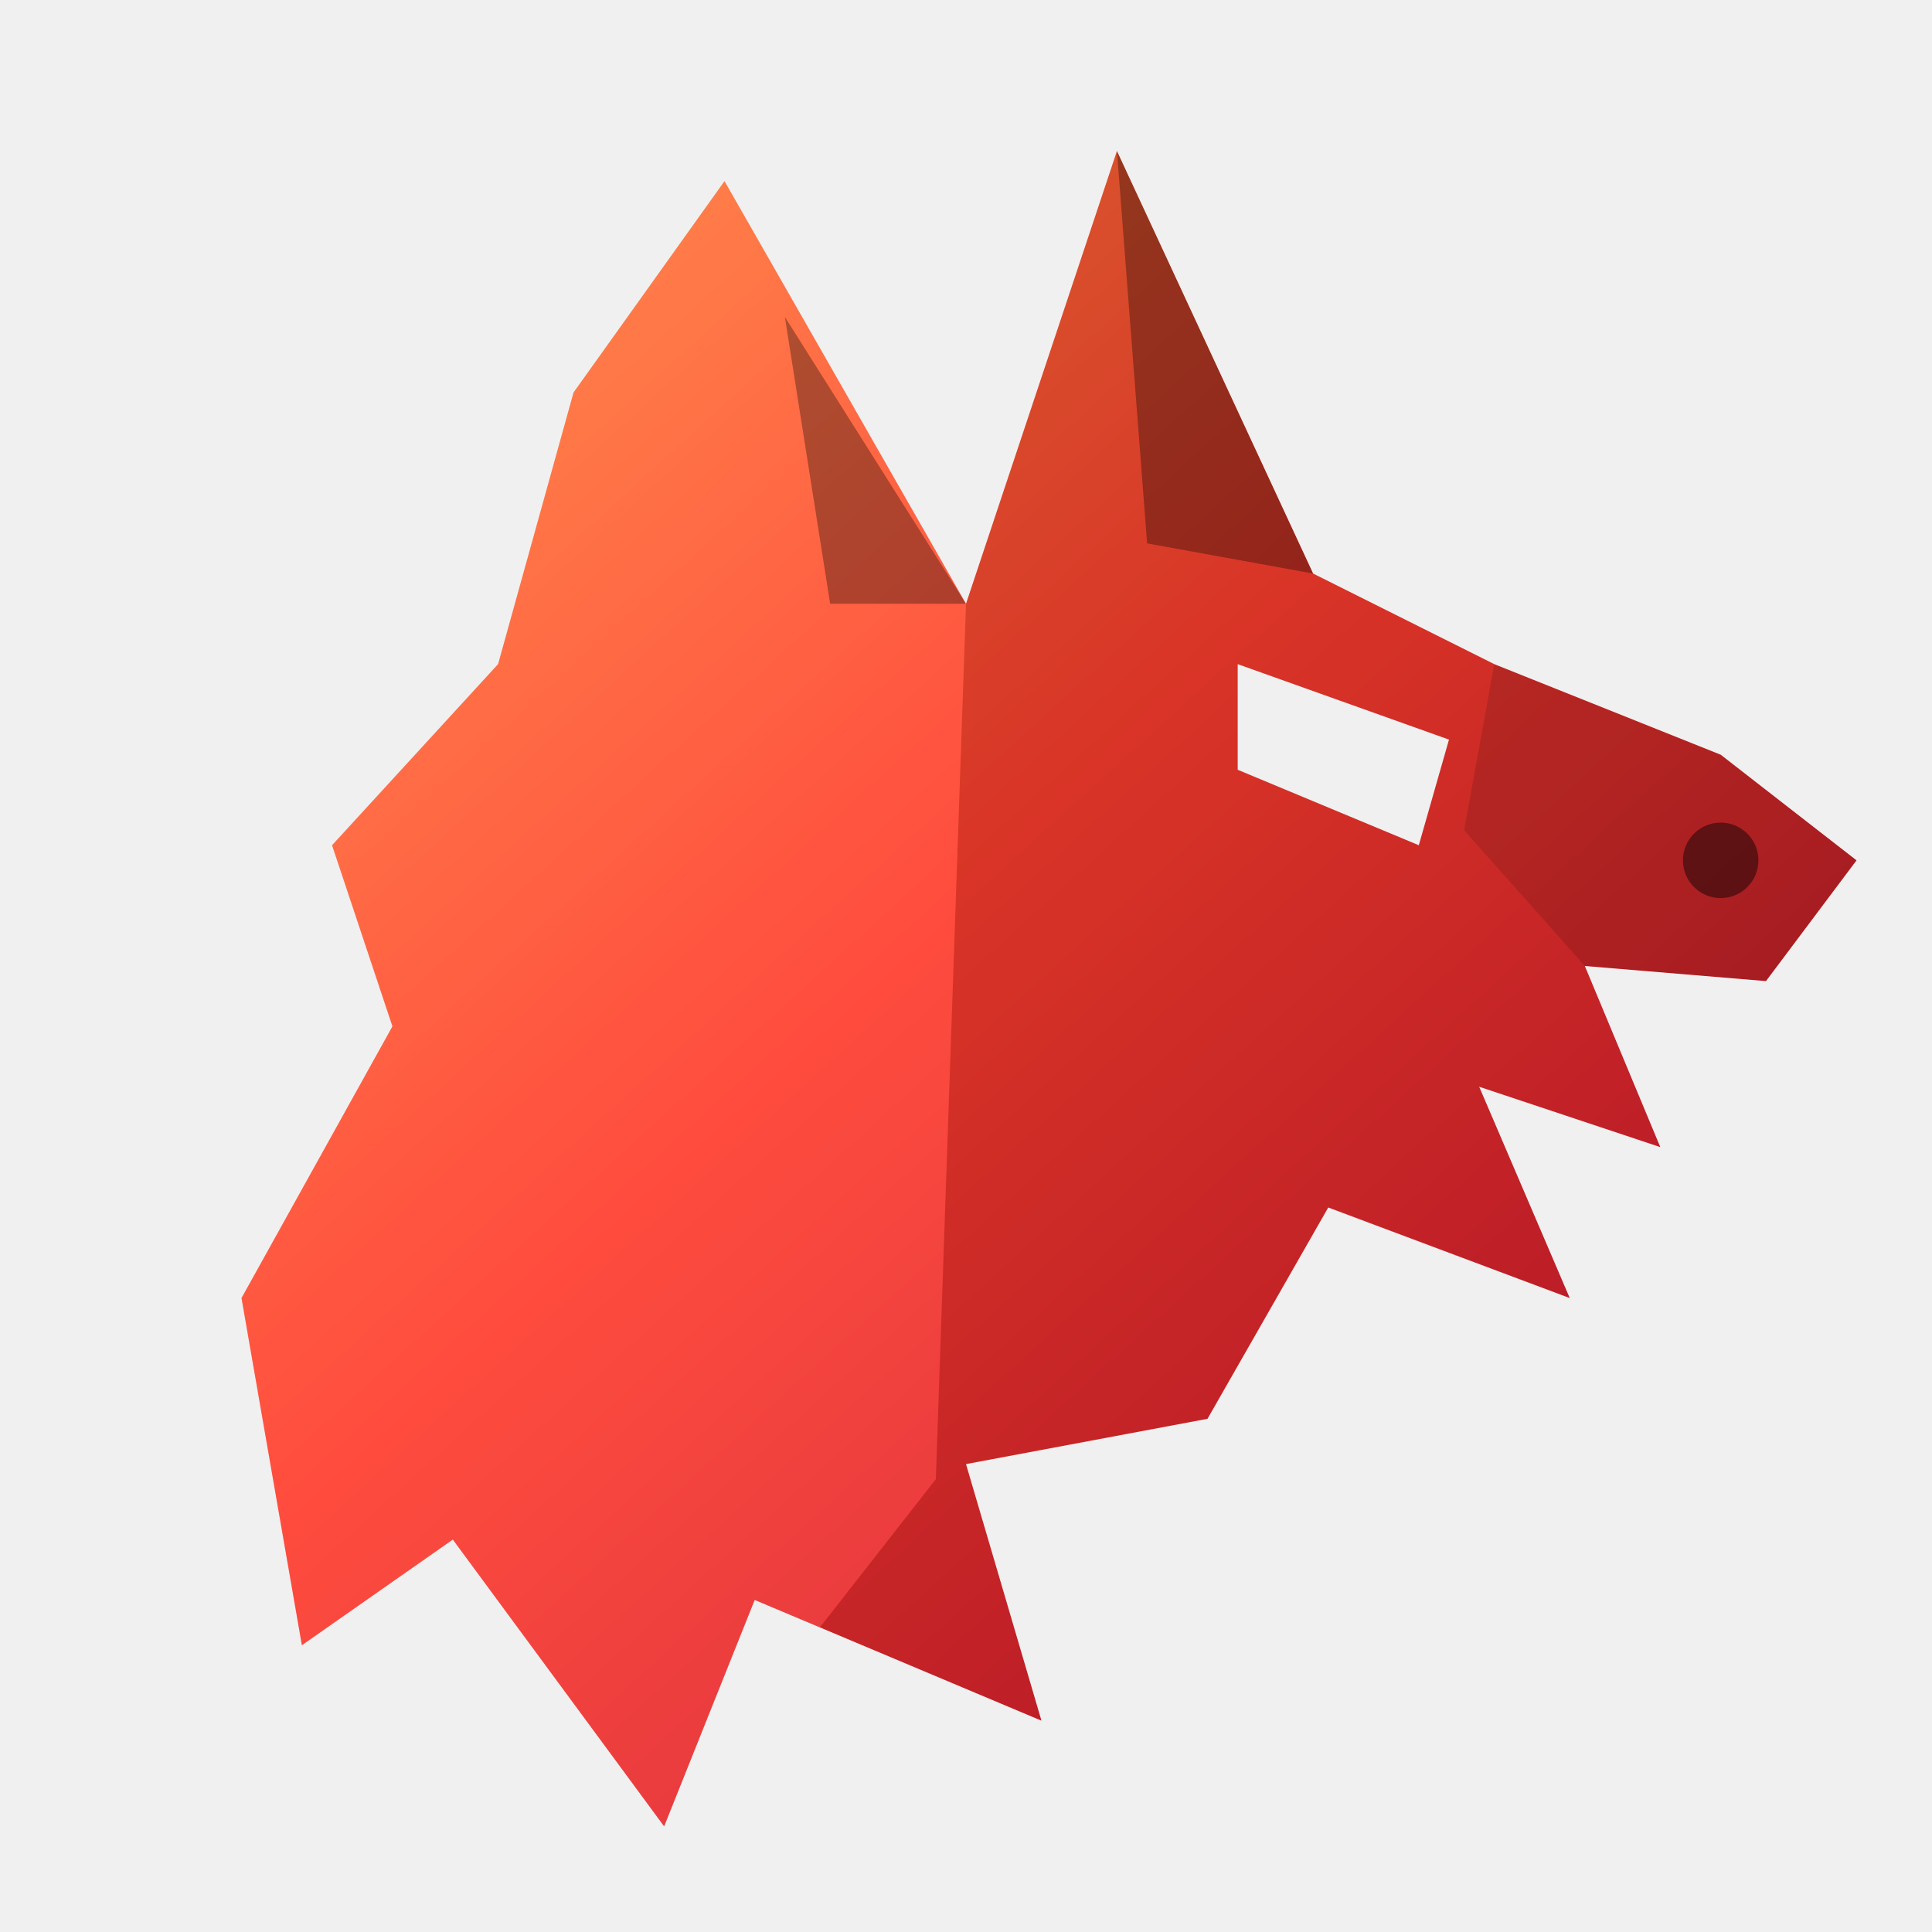
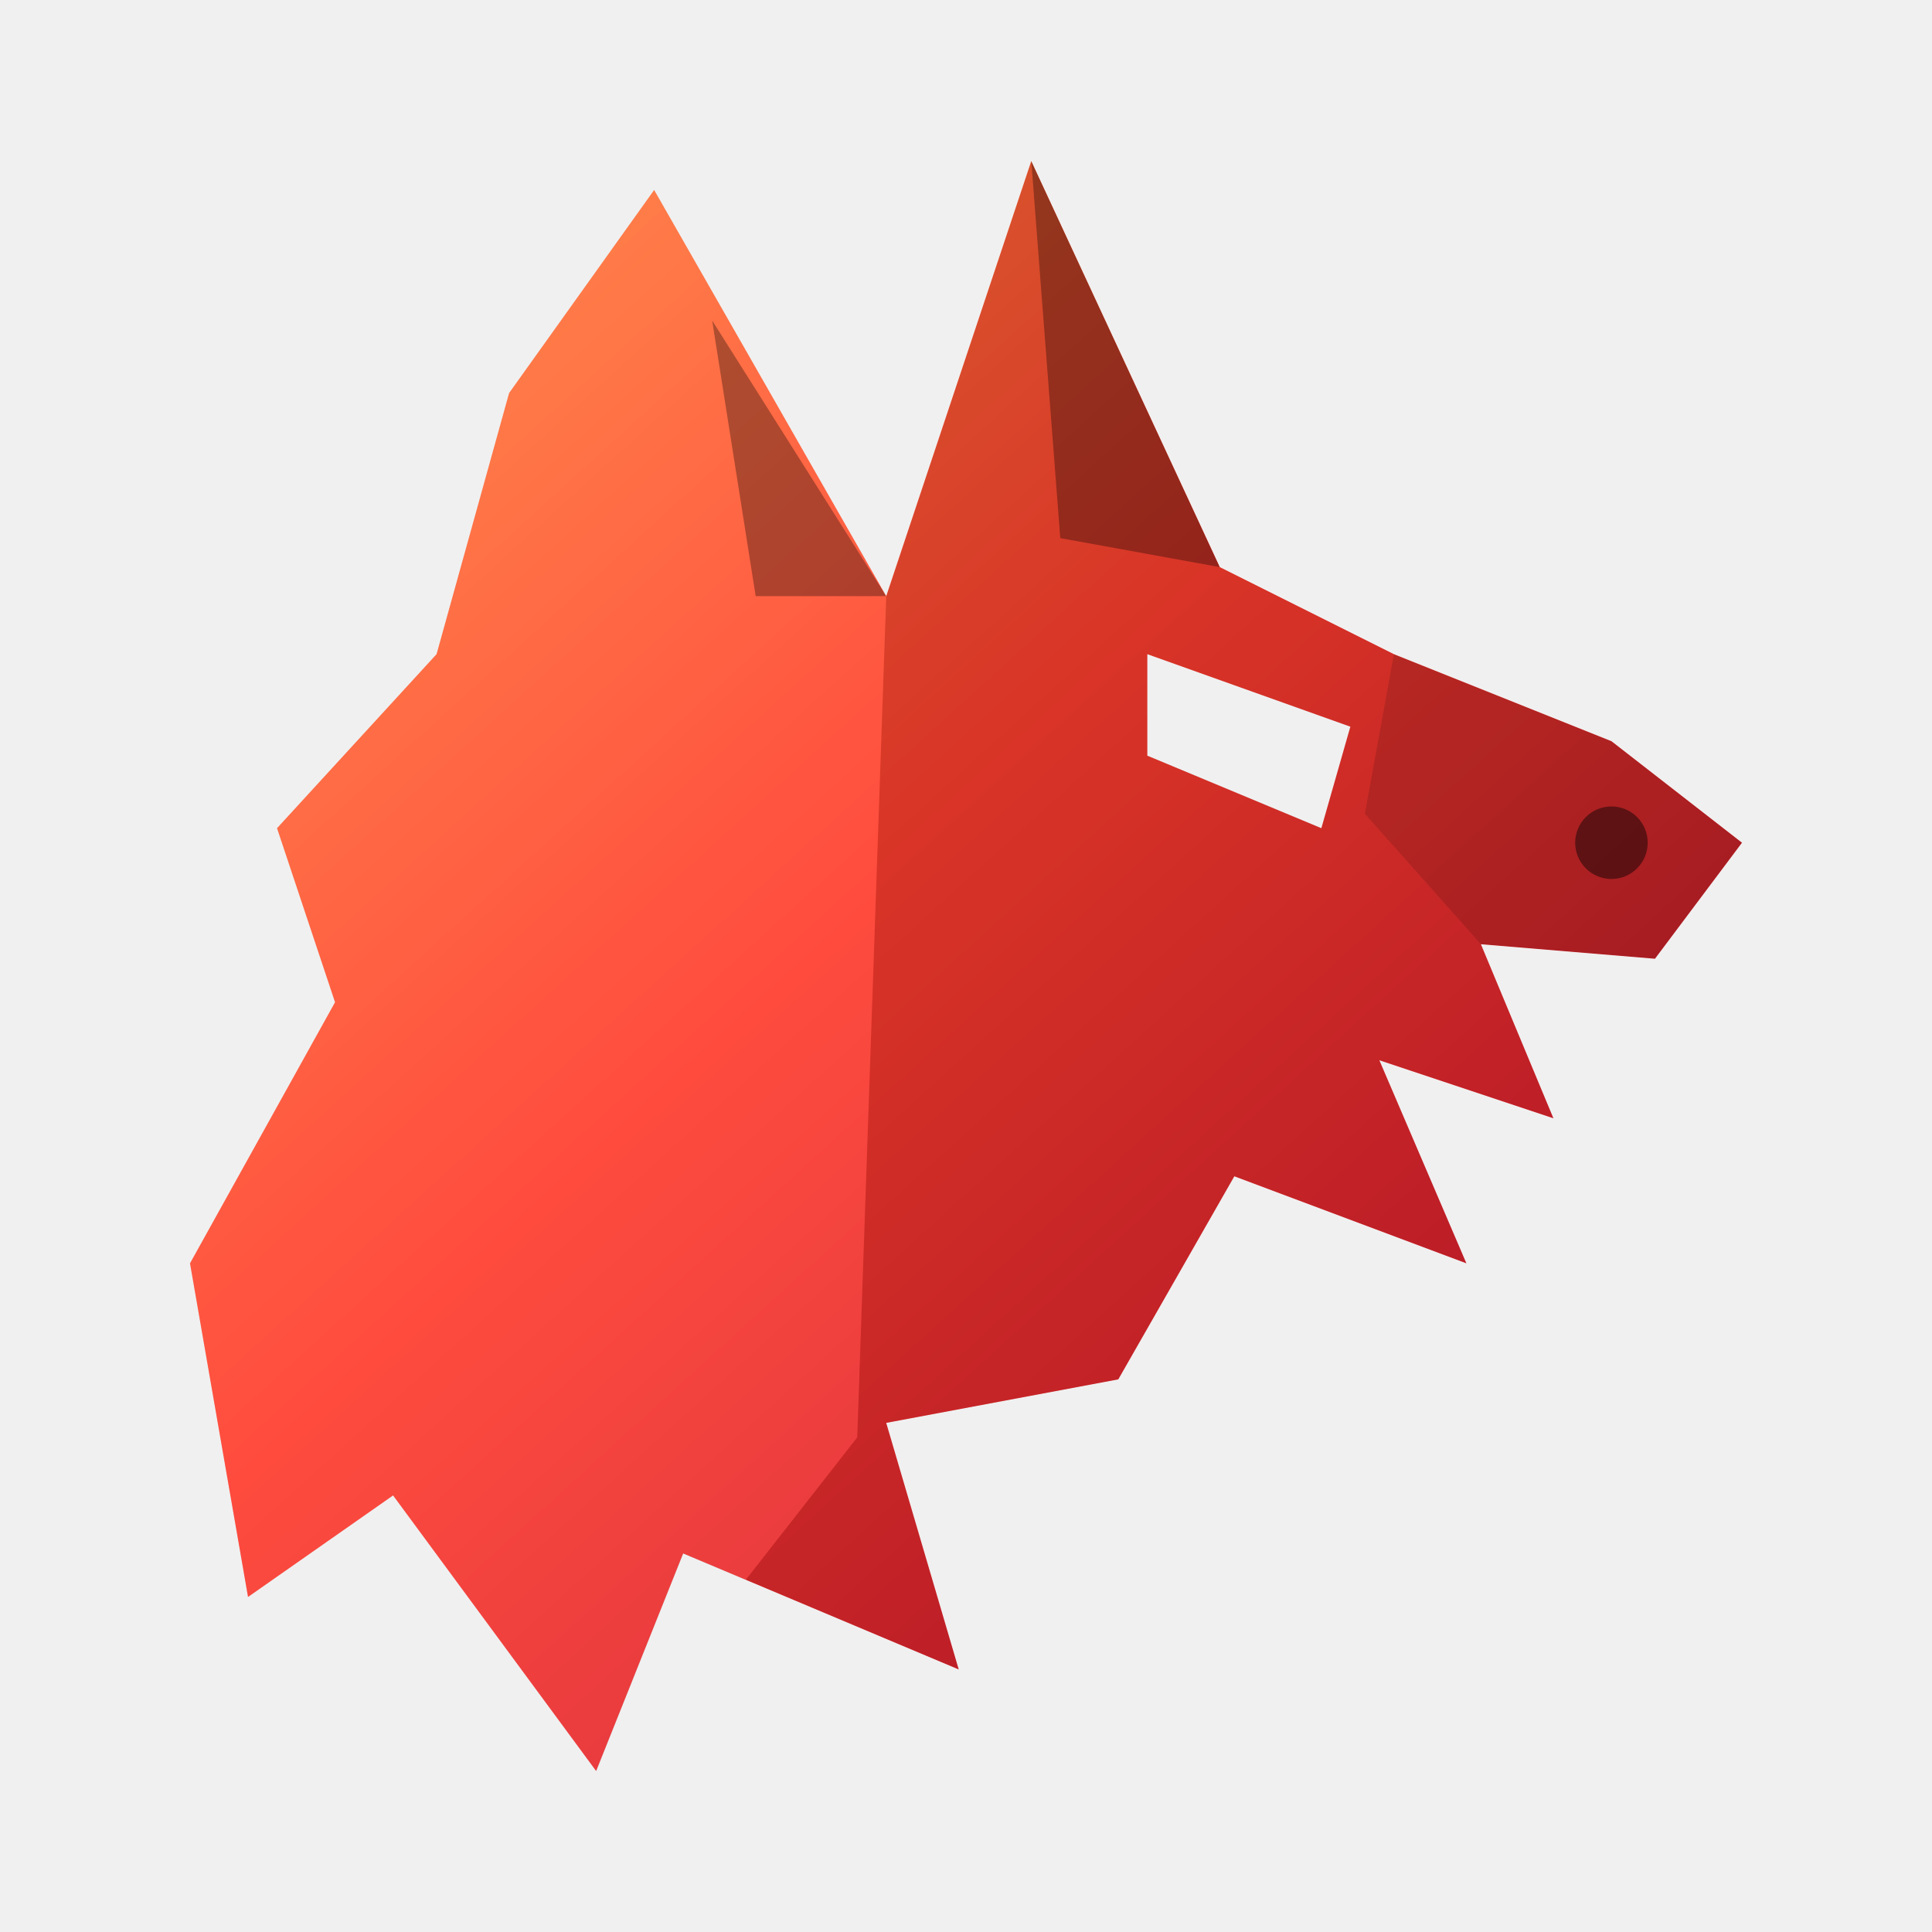
- <svg xmlns="http://www.w3.org/2000/svg" viewBox="0 0 128 128" role="img" aria-label="FEROX">
+ <svg xmlns="http://www.w3.org/2000/svg" viewBox="2.9 -1.1 133.2 133.2" role="img" aria-label="FEROX">
  <defs>
    <linearGradient id="fxEmber" x1="18" y1="10" x2="118" y2="120" gradientUnits="userSpaceOnUse">
      <stop offset="0" stop-color="#FF8A3D" />
      <stop offset=".45" stop-color="#FF3D2E" />
      <stop offset="1" stop-color="#C40F2E" />
    </linearGradient>
    <clipPath id="fxHead" clipPathUnits="userSpaceOnUse">
      <path clip-rule="evenodd" d="M48 12 L64 40 L74 10 L87 38 L99 44 L114 50 L123 57 L117 65 L105 64 L110 76 L98 72 L104 86 L88 80 L80 94 L64 97 L69 114 L50 106 L44 121 L30 102 L20 109 L16 86 L26 68 L22 56 L33 44 L38 26 Z M82 44 L96 49 L94 56 L82 51 Z" />
    </clipPath>
  </defs>
  <g clip-path="url(#fxHead)">
    <rect width="128" height="128" fill="url(#fxEmber)" />
    <path d="M64 40 L74 10 L87 38 L99 44 L114 50 L123 57 L117 65 L105 64 L110 76 L98 72 L104 86 L88 80 L80 94 L64 97 L69 114 L50 106 L44 121 L62 98 Z" fill="#000" opacity=".15" />
    <path d="M48 12 L64 40 L62 98 L44 121 L30 102 L20 109 L16 86 L26 68 L22 56 L33 44 L38 26 Z" fill="#fff" opacity=".08" />
    <path d="M52 21 L64 40 L55 40 Z" fill="#000" opacity=".32" />
    <path d="M74 10 L87 38 L76 36 Z" fill="#000" opacity=".32" />
    <path d="M99 44 L114 50 L123 57 L117 65 L105 64 L97 55 Z" fill="#000" opacity=".13" />
    <circle cx="114" cy="57" r="2.5" fill="#000" opacity=".45" />
  </g>
</svg>
